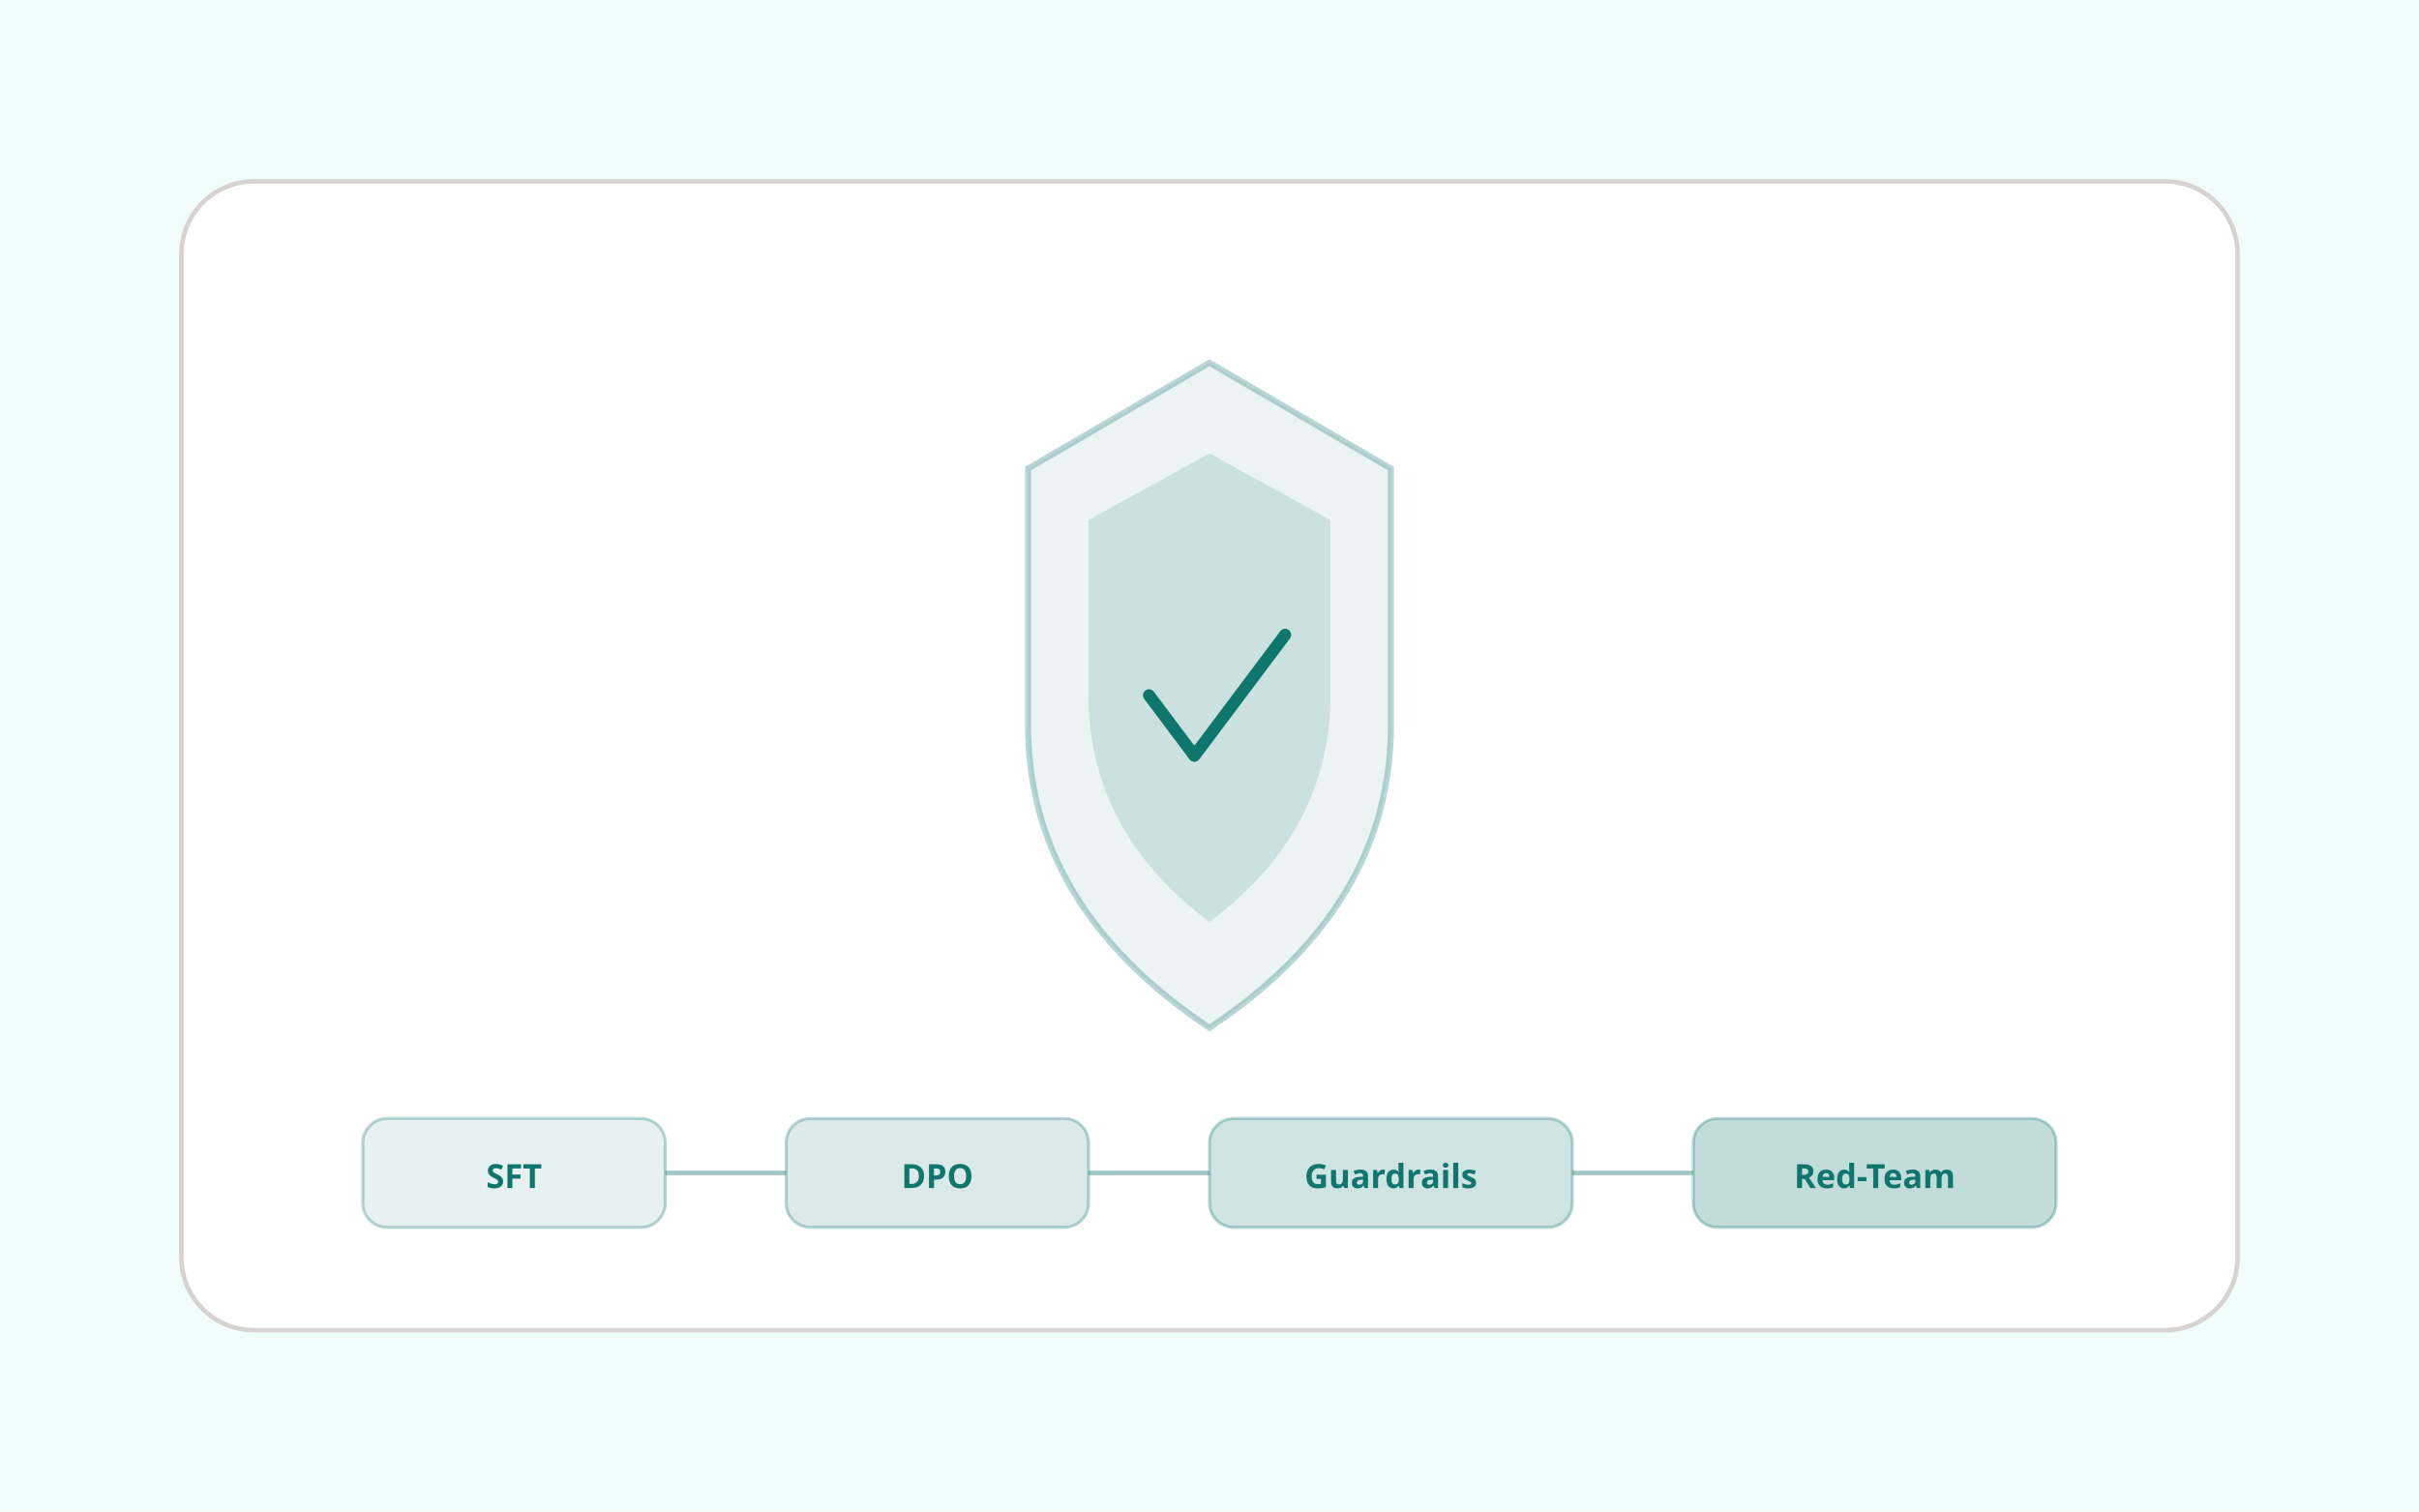
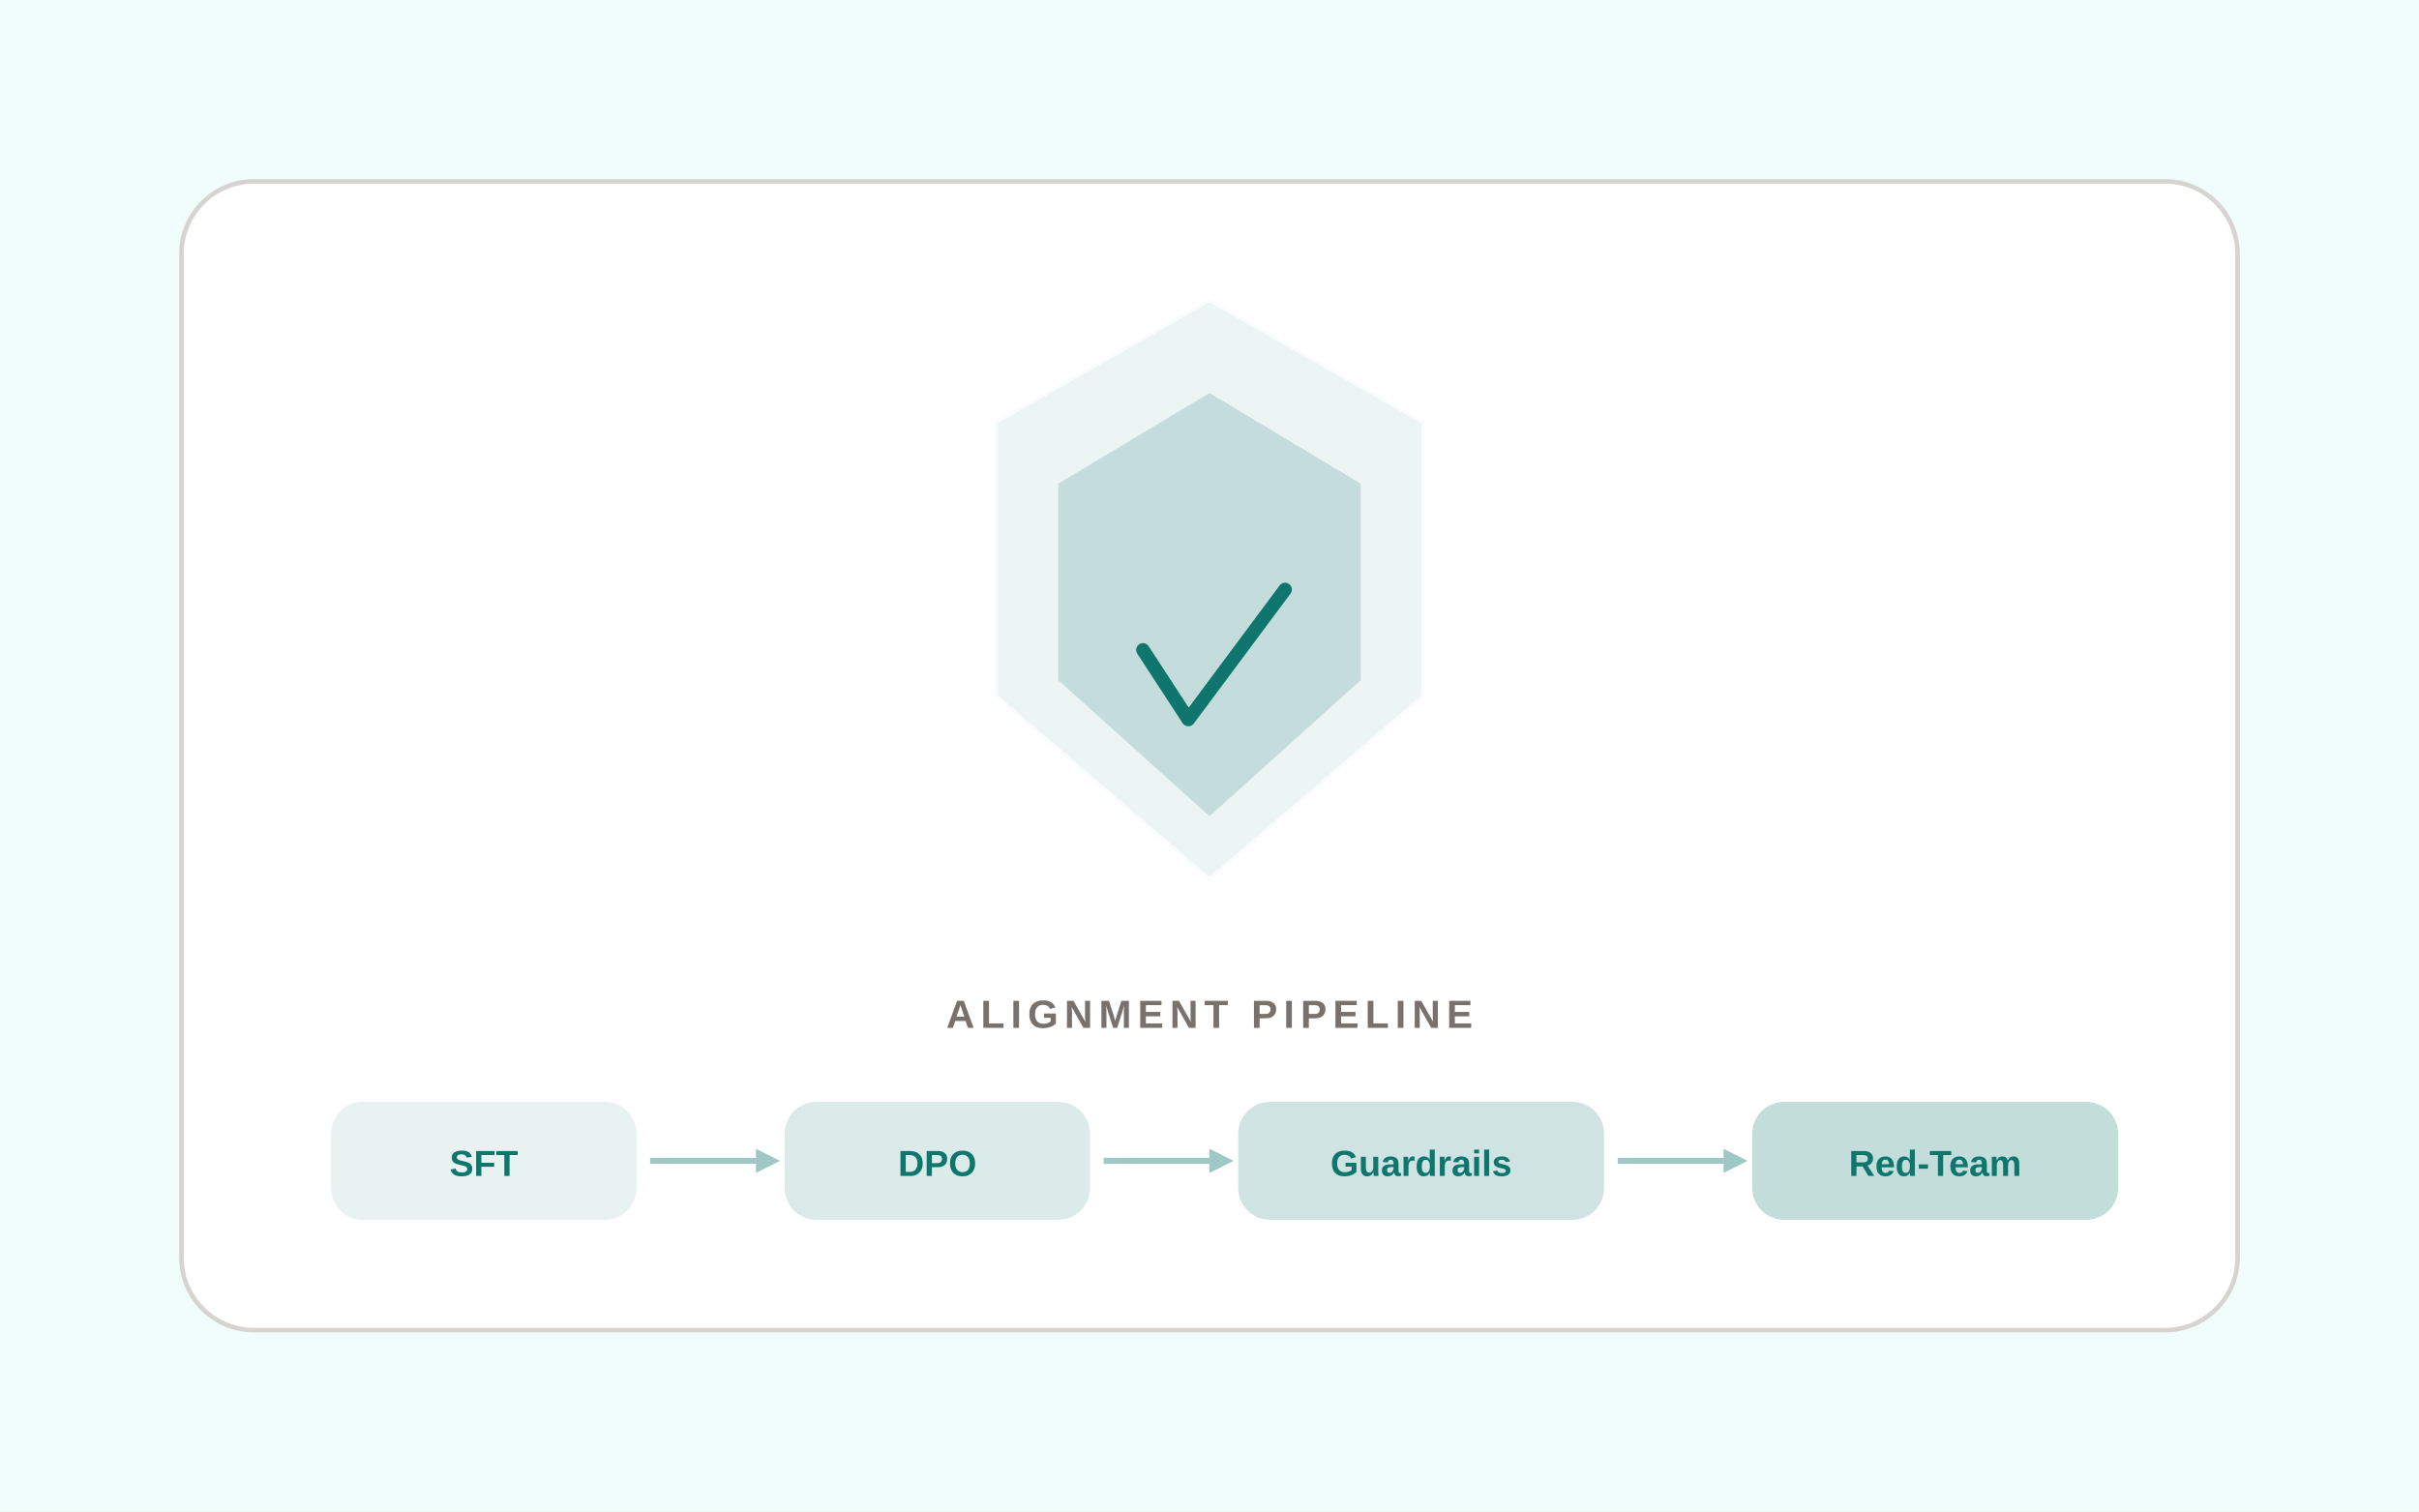
- <svg xmlns="http://www.w3.org/2000/svg" viewBox="0 0 800 500">
-   <rect width="800" height="500" fill="#F0FDFA" />
-   <rect x="60" y="60" width="680" height="380" rx="24" fill="#fff" stroke="#D6D3D1" stroke-width="1.5" />
-   <path d="M400 120 L340 155 L340 240 Q340 300 400 340 Q460 300 460 240 L460 155 Z" fill="#0F766E" fill-opacity=".08" stroke="#0F766E" stroke-width="2" stroke-opacity=".3" />
-   <path d="M400 150 L360 172 L360 230 Q360 275 400 305 Q440 275 440 230 L440 172 Z" fill="#0F766E" fill-opacity=".15" />
-   <polyline points="380,230 395,250 425,210" stroke="#0F766E" stroke-width="4" stroke-linecap="round" stroke-linejoin="round" fill="none" />
-   <rect x="120" y="370" width="100" height="36" rx="8" fill="#0F766E" fill-opacity=".1" stroke="#0F766E" stroke-width="1" stroke-opacity=".3" />
-   <text x="170" y="393" text-anchor="middle" font-family="sans-serif" font-size="11" font-weight="600" fill="#0F766E">SFT</text>
-   <rect x="260" y="370" width="100" height="36" rx="8" fill="#0F766E" fill-opacity=".15" stroke="#0F766E" stroke-width="1" stroke-opacity=".3" />
-   <text x="310" y="393" text-anchor="middle" font-family="sans-serif" font-size="11" font-weight="600" fill="#0F766E">DPO</text>
-   <rect x="400" y="370" width="120" height="36" rx="8" fill="#0F766E" fill-opacity=".2" stroke="#0F766E" stroke-width="1" stroke-opacity=".3" />
-   <text x="460" y="393" text-anchor="middle" font-family="sans-serif" font-size="11" font-weight="600" fill="#0F766E">Guardrails</text>
-   <rect x="560" y="370" width="120" height="36" rx="8" fill="#0F766E" fill-opacity=".25" stroke="#0F766E" stroke-width="1" stroke-opacity=".3" />
-   <text x="620" y="393" text-anchor="middle" font-family="sans-serif" font-size="11" font-weight="600" fill="#0F766E">Red-Team</text>
-   <path d="M220 388h40" stroke="#0F766E" stroke-width="1.5" stroke-opacity=".4" fill="none" />
-   <path d="M360 388h40" stroke="#0F766E" stroke-width="1.5" stroke-opacity=".4" fill="none" />
-   <path d="M520 388h40" stroke="#0F766E" stroke-width="1.5" stroke-opacity=".4" fill="none" />
+ <svg xmlns="http://www.w3.org/2000/svg" viewBox="0 0 800 500" width="800" height="500">
+   <rect x="0" y="0" width="800" height="500" rx="0" ry="0" fill="#F0FDFA" />
+   <rect x="60" y="60" width="680" height="380" rx="24" ry="24" fill="#ffffff" stroke="#D6D3D1" stroke-width="1.5" />
+   <polygon points="400,100 330,140 330,230 400,290 470,230 470,140" fill="#0F766E" opacity="0.08" stroke="#0F766E" stroke-width="2" stroke-opacity="0.3" />
+   <polygon points="400,130 350,160 350,225 400,270 450,225 450,160" fill="#0F766E" opacity="0.18" />
+   <polyline points="378,215 393,238 425,195" fill="none" stroke="#0F766E" stroke-width="4.5" stroke-linecap="round" stroke-linejoin="round" />
+   <text x="400" y="340" text-anchor="middle" font-family="Arial, Helvetica, sans-serif" font-size="13" font-weight="700" fill="#78716C" letter-spacing="2">ALIGNMENT PIPELINE</text>
+   <rect x="110" y="365" width="100" height="38" rx="10" ry="10" fill="#0F766E" opacity="0.1" stroke="#0F766E" stroke-width="1" />
+   <text x="160" y="389" text-anchor="middle" font-family="Arial, Helvetica, sans-serif" font-size="12" font-weight="700" fill="#0F766E">SFT</text>
+   <line x1="215" y1="384" x2="250" y2="384" stroke="#0F766E" stroke-width="2" opacity="0.4" />
+   <polygon points="250,380 258,384 250,388" fill="#0F766E" opacity="0.4" />
+   <rect x="260" y="365" width="100" height="38" rx="10" ry="10" fill="#0F766E" opacity="0.15" stroke="#0F766E" stroke-width="1" />
+   <text x="310" y="389" text-anchor="middle" font-family="Arial, Helvetica, sans-serif" font-size="12" font-weight="700" fill="#0F766E">DPO</text>
+   <line x1="365" y1="384" x2="400" y2="384" stroke="#0F766E" stroke-width="2" opacity="0.4" />
+   <polygon points="400,380 408,384 400,388" fill="#0F766E" opacity="0.4" />
+   <rect x="410" y="365" width="120" height="38" rx="10" ry="10" fill="#0F766E" opacity="0.2" stroke="#0F766E" stroke-width="1" />
+   <text x="470" y="389" text-anchor="middle" font-family="Arial, Helvetica, sans-serif" font-size="12" font-weight="700" fill="#0F766E">Guardrails</text>
+   <line x1="535" y1="384" x2="570" y2="384" stroke="#0F766E" stroke-width="2" opacity="0.4" />
+   <polygon points="570,380 578,384 570,388" fill="#0F766E" opacity="0.4" />
+   <rect x="580" y="365" width="120" height="38" rx="10" ry="10" fill="#0F766E" opacity="0.25" stroke="#0F766E" stroke-width="1" />
+   <text x="640" y="389" text-anchor="middle" font-family="Arial, Helvetica, sans-serif" font-size="12" font-weight="700" fill="#0F766E">Red-Team</text>
</svg>
